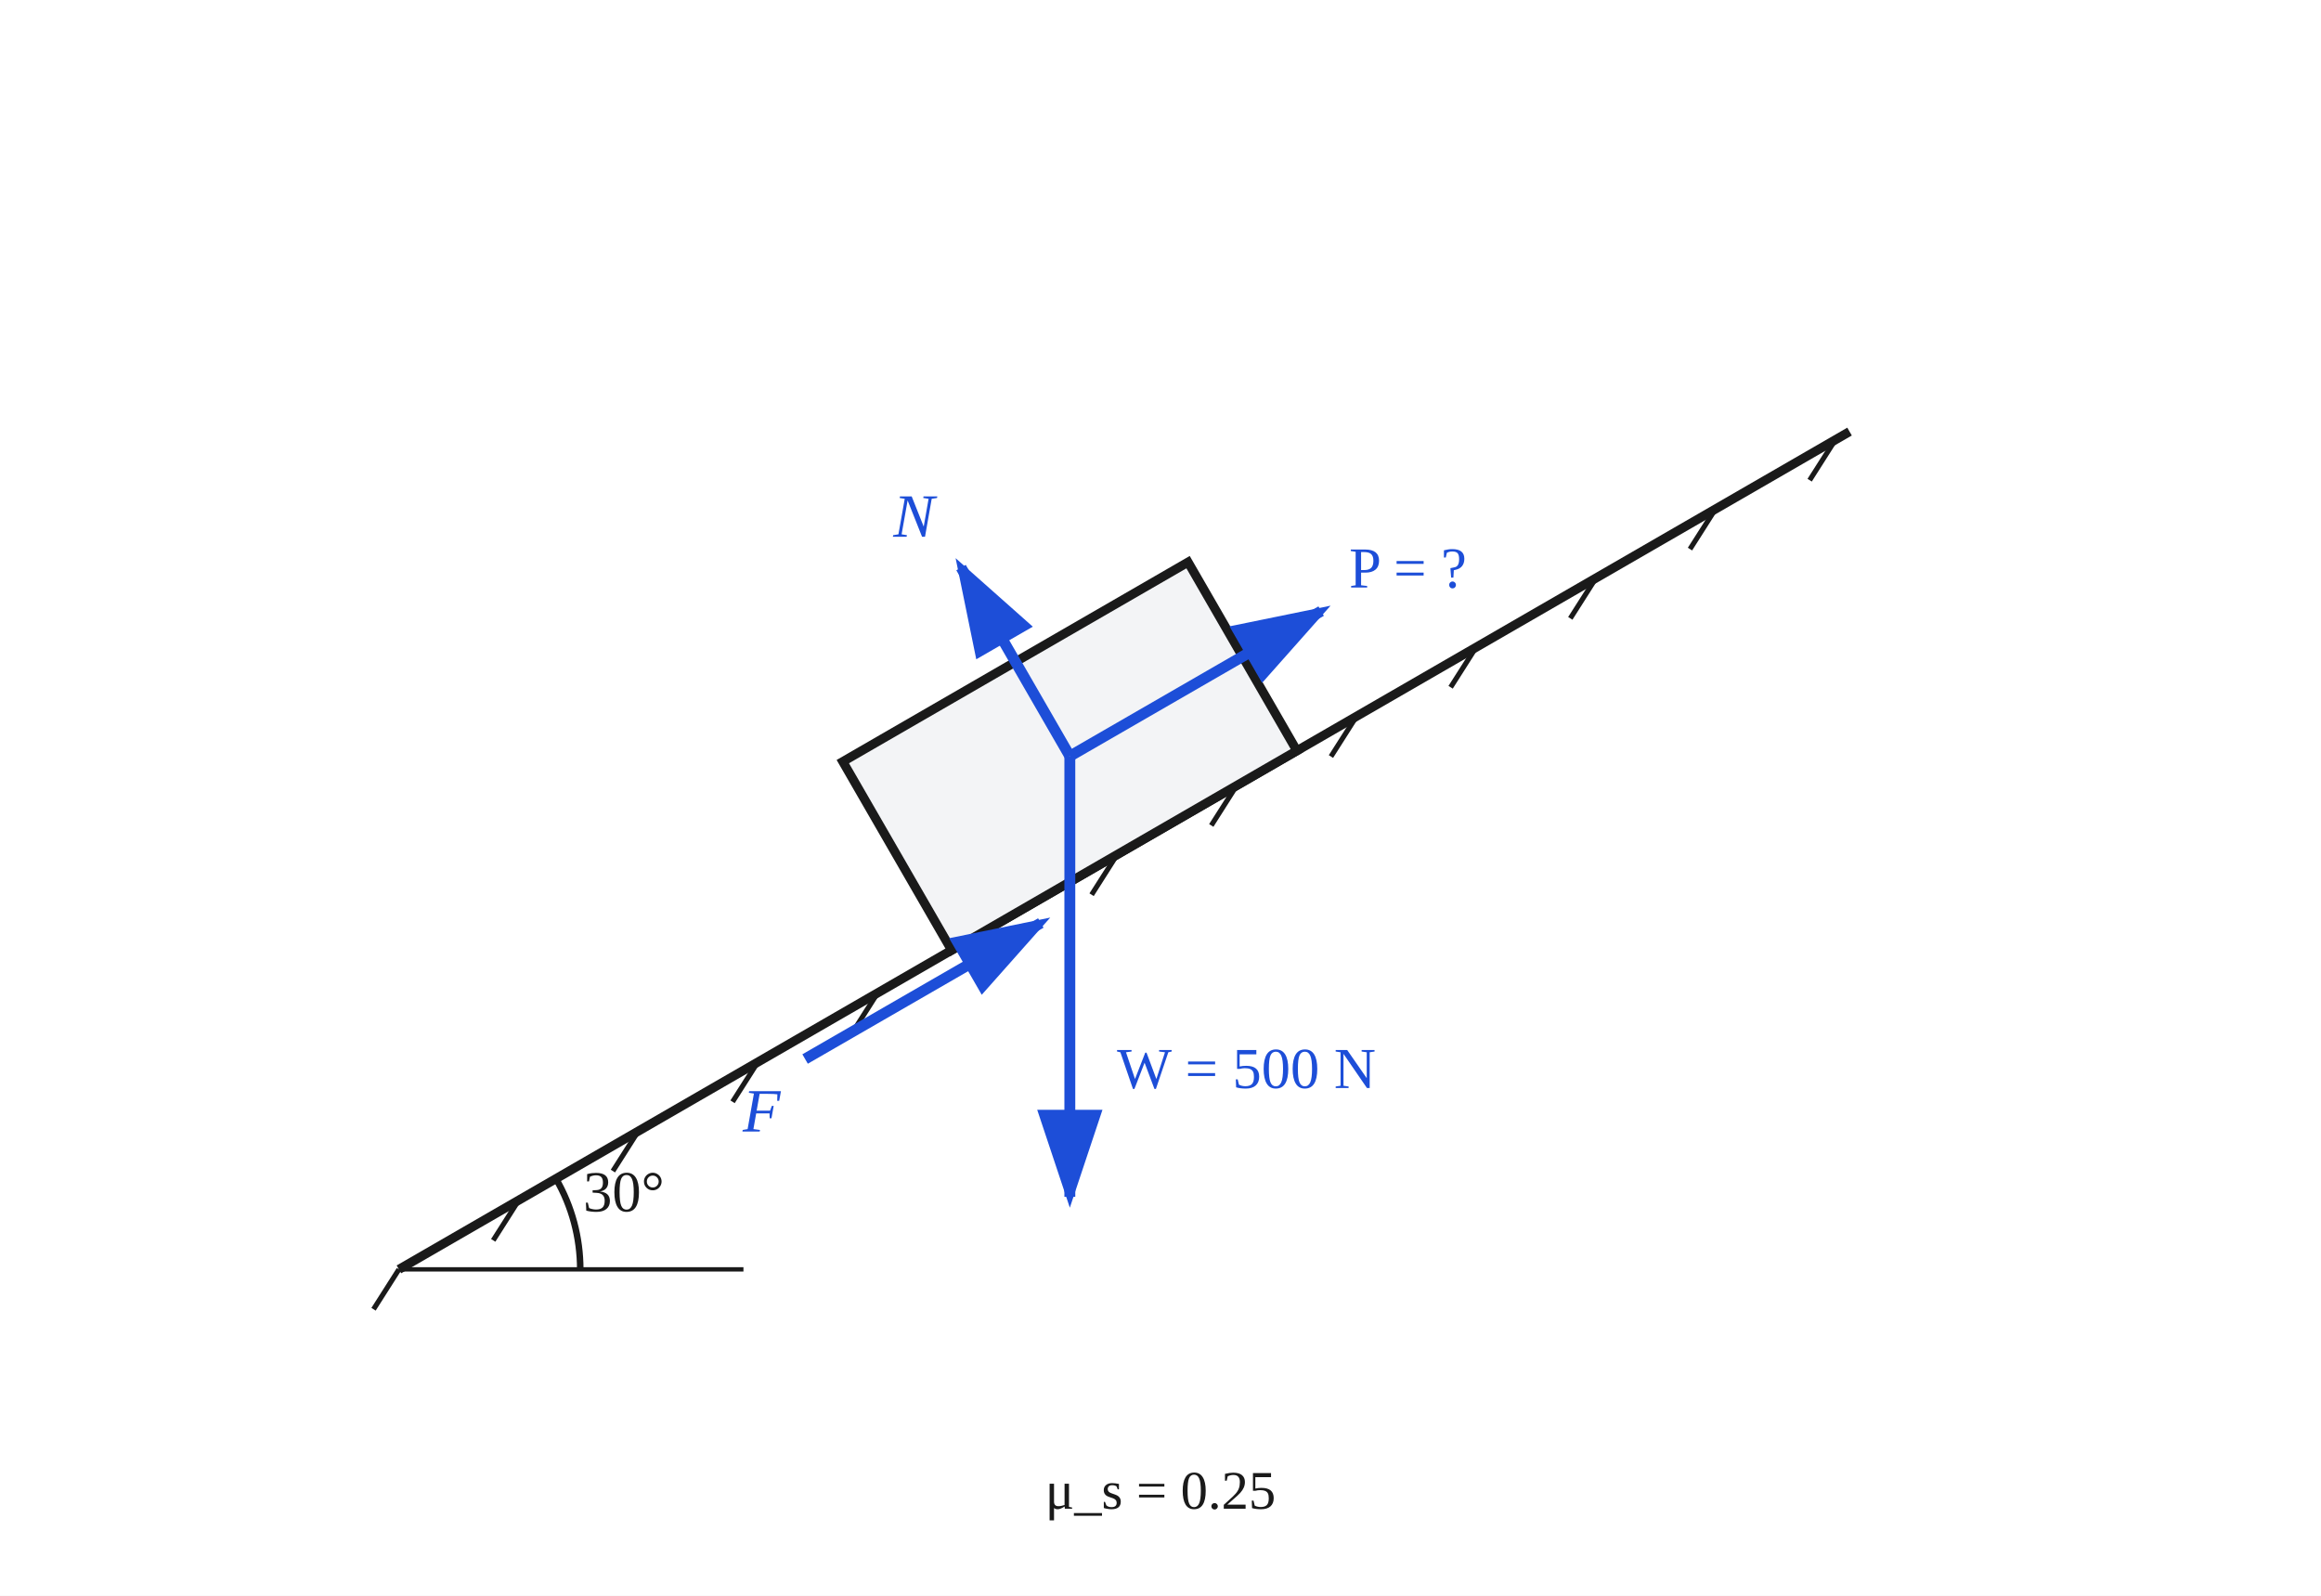
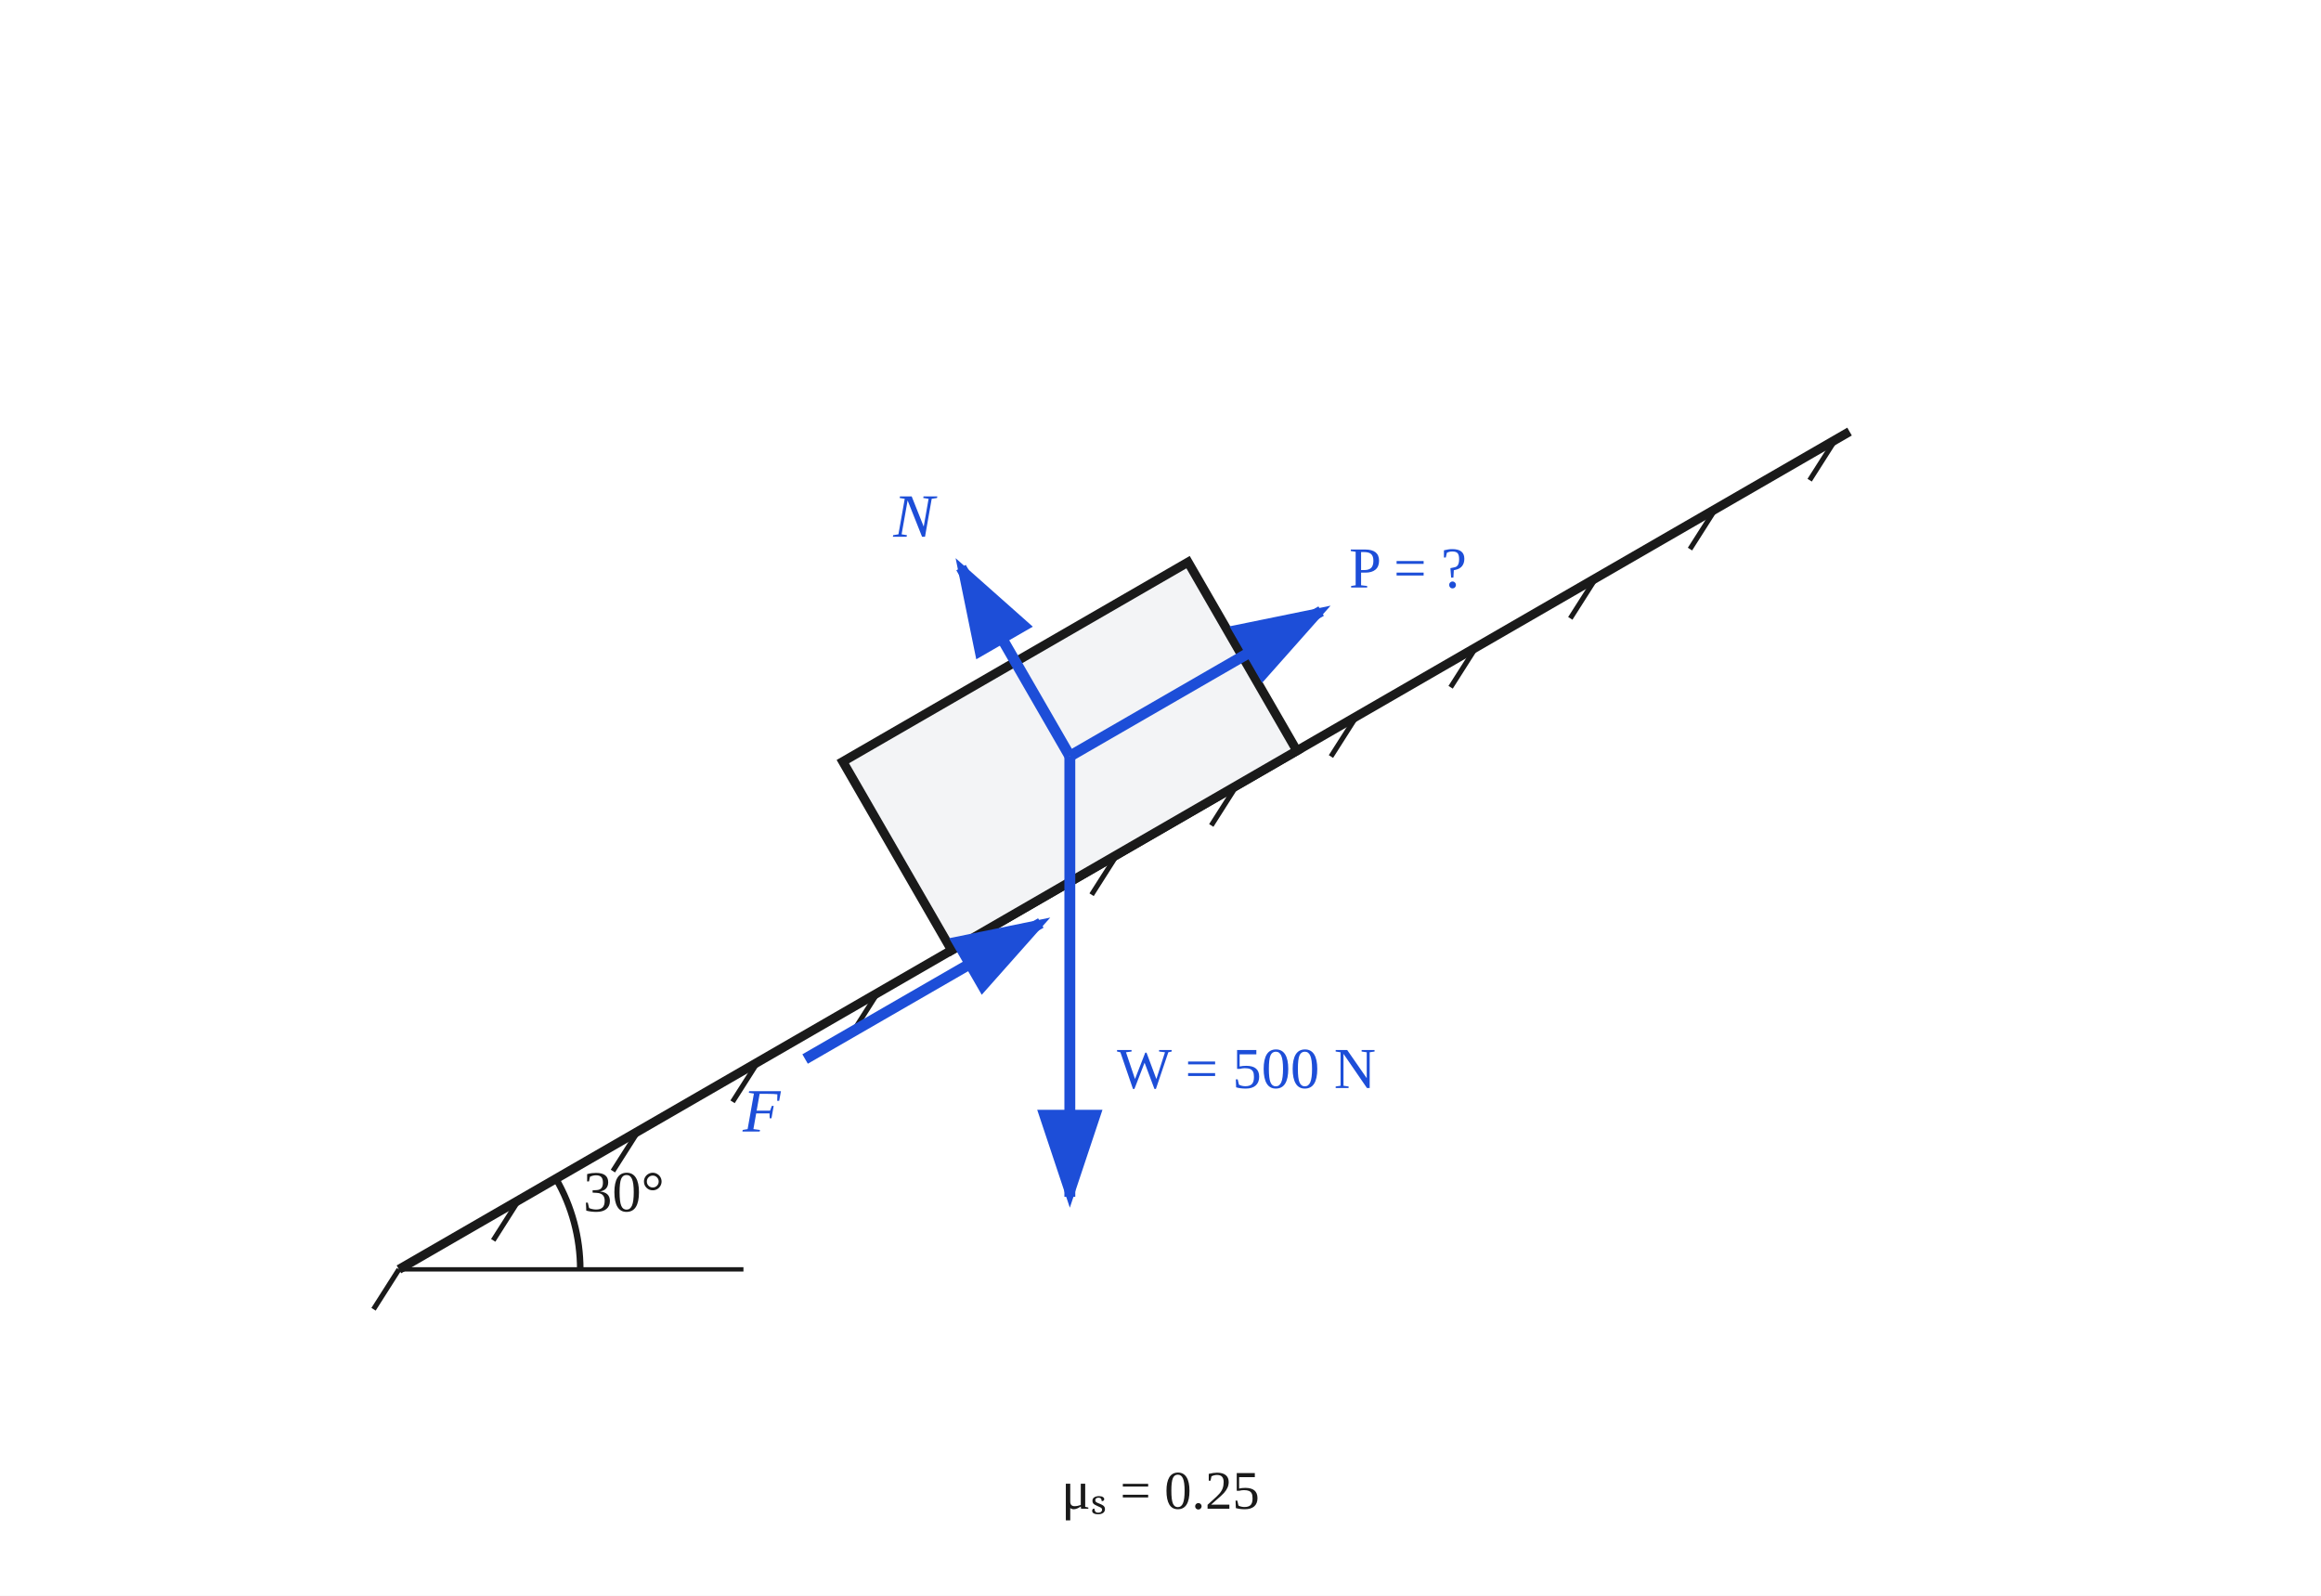
<svg xmlns="http://www.w3.org/2000/svg" width="640" height="440" viewBox="0 0 640 440" role="img" aria-label="Free-body diagram of a 500 N block on a 30 degree incline with force P up the plane marked unknown, plus friction and normal forces">
  <rect width="640" height="440" fill="#ffffff" />
  <defs>
    <marker id="ah" markerWidth="10" markerHeight="10" refX="8" refY="3" orient="auto" markerUnits="strokeWidth">
      <path d="M0,0 L9,3 L0,6 Z" fill="#1a1a1a" />
    </marker>
    <marker id="ahb" markerWidth="10" markerHeight="10" refX="8" refY="3" orient="auto" markerUnits="strokeWidth">
      <path d="M0,0 L9,3 L0,6 Z" fill="#1d4ed8" />
    </marker>
  </defs>
  <line x1="110" y1="350" x2="510" y2="119" stroke="#1a1a1a" stroke-width="2.5" />
  <line x1="110" y1="350" x2="103" y2="361" stroke="#1a1a1a" stroke-width="1.4" />
  <line x1="143" y1="331" x2="136" y2="342" stroke="#1a1a1a" stroke-width="1.4" />
  <line x1="176" y1="311.9" x2="169" y2="322.9" stroke="#1a1a1a" stroke-width="1.4" />
  <line x1="209" y1="292.8" x2="202" y2="303.8" stroke="#1a1a1a" stroke-width="1.4" />
  <line x1="242" y1="273.8" x2="235" y2="284.8" stroke="#1a1a1a" stroke-width="1.4" />
  <line x1="275" y1="254.7" x2="268" y2="265.7" stroke="#1a1a1a" stroke-width="1.4" />
  <line x1="308" y1="235.7" x2="301" y2="246.7" stroke="#1a1a1a" stroke-width="1.4" />
  <line x1="341" y1="216.6" x2="334" y2="227.6" stroke="#1a1a1a" stroke-width="1.4" />
  <line x1="374" y1="197.6" x2="367" y2="208.6" stroke="#1a1a1a" stroke-width="1.4" />
  <line x1="407" y1="178.5" x2="400" y2="189.5" stroke="#1a1a1a" stroke-width="1.4" />
  <line x1="440" y1="159.5" x2="433" y2="170.5" stroke="#1a1a1a" stroke-width="1.4" />
  <line x1="473" y1="140.4" x2="466" y2="151.4" stroke="#1a1a1a" stroke-width="1.4" />
  <line x1="506" y1="121.4" x2="499" y2="132.4" stroke="#1a1a1a" stroke-width="1.4" />
  <polygon points="327.6,155.0 232.4,210.0 262.4,262.0 357.6,207.0" fill="#f3f4f6" stroke="#1a1a1a" stroke-width="2.5" />
  <line x1="295" y1="208.5" x2="295" y2="330" stroke="#1d4ed8" stroke-width="3" marker-end="url(#ahb)" />
  <line x1="295" y1="208.5" x2="364.3" y2="168.5" stroke="#1d4ed8" stroke-width="3" marker-end="url(#ahb)" />
  <line x1="295" y1="208.5" x2="265" y2="156.5" stroke="#1d4ed8" stroke-width="3" marker-end="url(#ahb)" />
  <line x1="222" y1="292" x2="287" y2="254.5" stroke="#1d4ed8" stroke-width="3" marker-end="url(#ahb)" />
  <text x="308" y="300" font-family="Georgia, 'Times New Roman', serif" font-size="16" fill="#1d4ed8">W = 500 N</text>
  <text x="372" y="162" font-family="Georgia, 'Times New Roman', serif" font-size="16" fill="#1d4ed8">P = ?</text>
  <text x="252" y="148" text-anchor="middle" font-family="Georgia, 'Times New Roman', serif" font-size="17" font-style="italic" fill="#1d4ed8">N</text>
  <text x="210" y="312" text-anchor="middle" font-family="Georgia, 'Times New Roman', serif" font-size="17" font-style="italic" fill="#1d4ed8">F</text>
  <line x1="110" y1="350" x2="205" y2="350" stroke="#1a1a1a" stroke-width="1.2" />
  <path d="M 160,350 A 50,50 0 0,0 153.3,325" fill="none" stroke="#1a1a1a" stroke-width="1.8" />
  <text x="172" y="334" text-anchor="middle" font-family="Georgia, 'Times New Roman', serif" font-size="16" fill="#1a1a1a">30°</text>
-   <text x="320" y="416" text-anchor="middle" font-family="Georgia, 'Times New Roman', serif" font-size="15" fill="#1a1a1a">μ_s = 0.25</text>
+   <text x="320" y="416" text-anchor="middle" font-family="Georgia, 'Times New Roman', serif" font-size="15" fill="#1a1a1a">μₛ = 0.25</text>
</svg>
